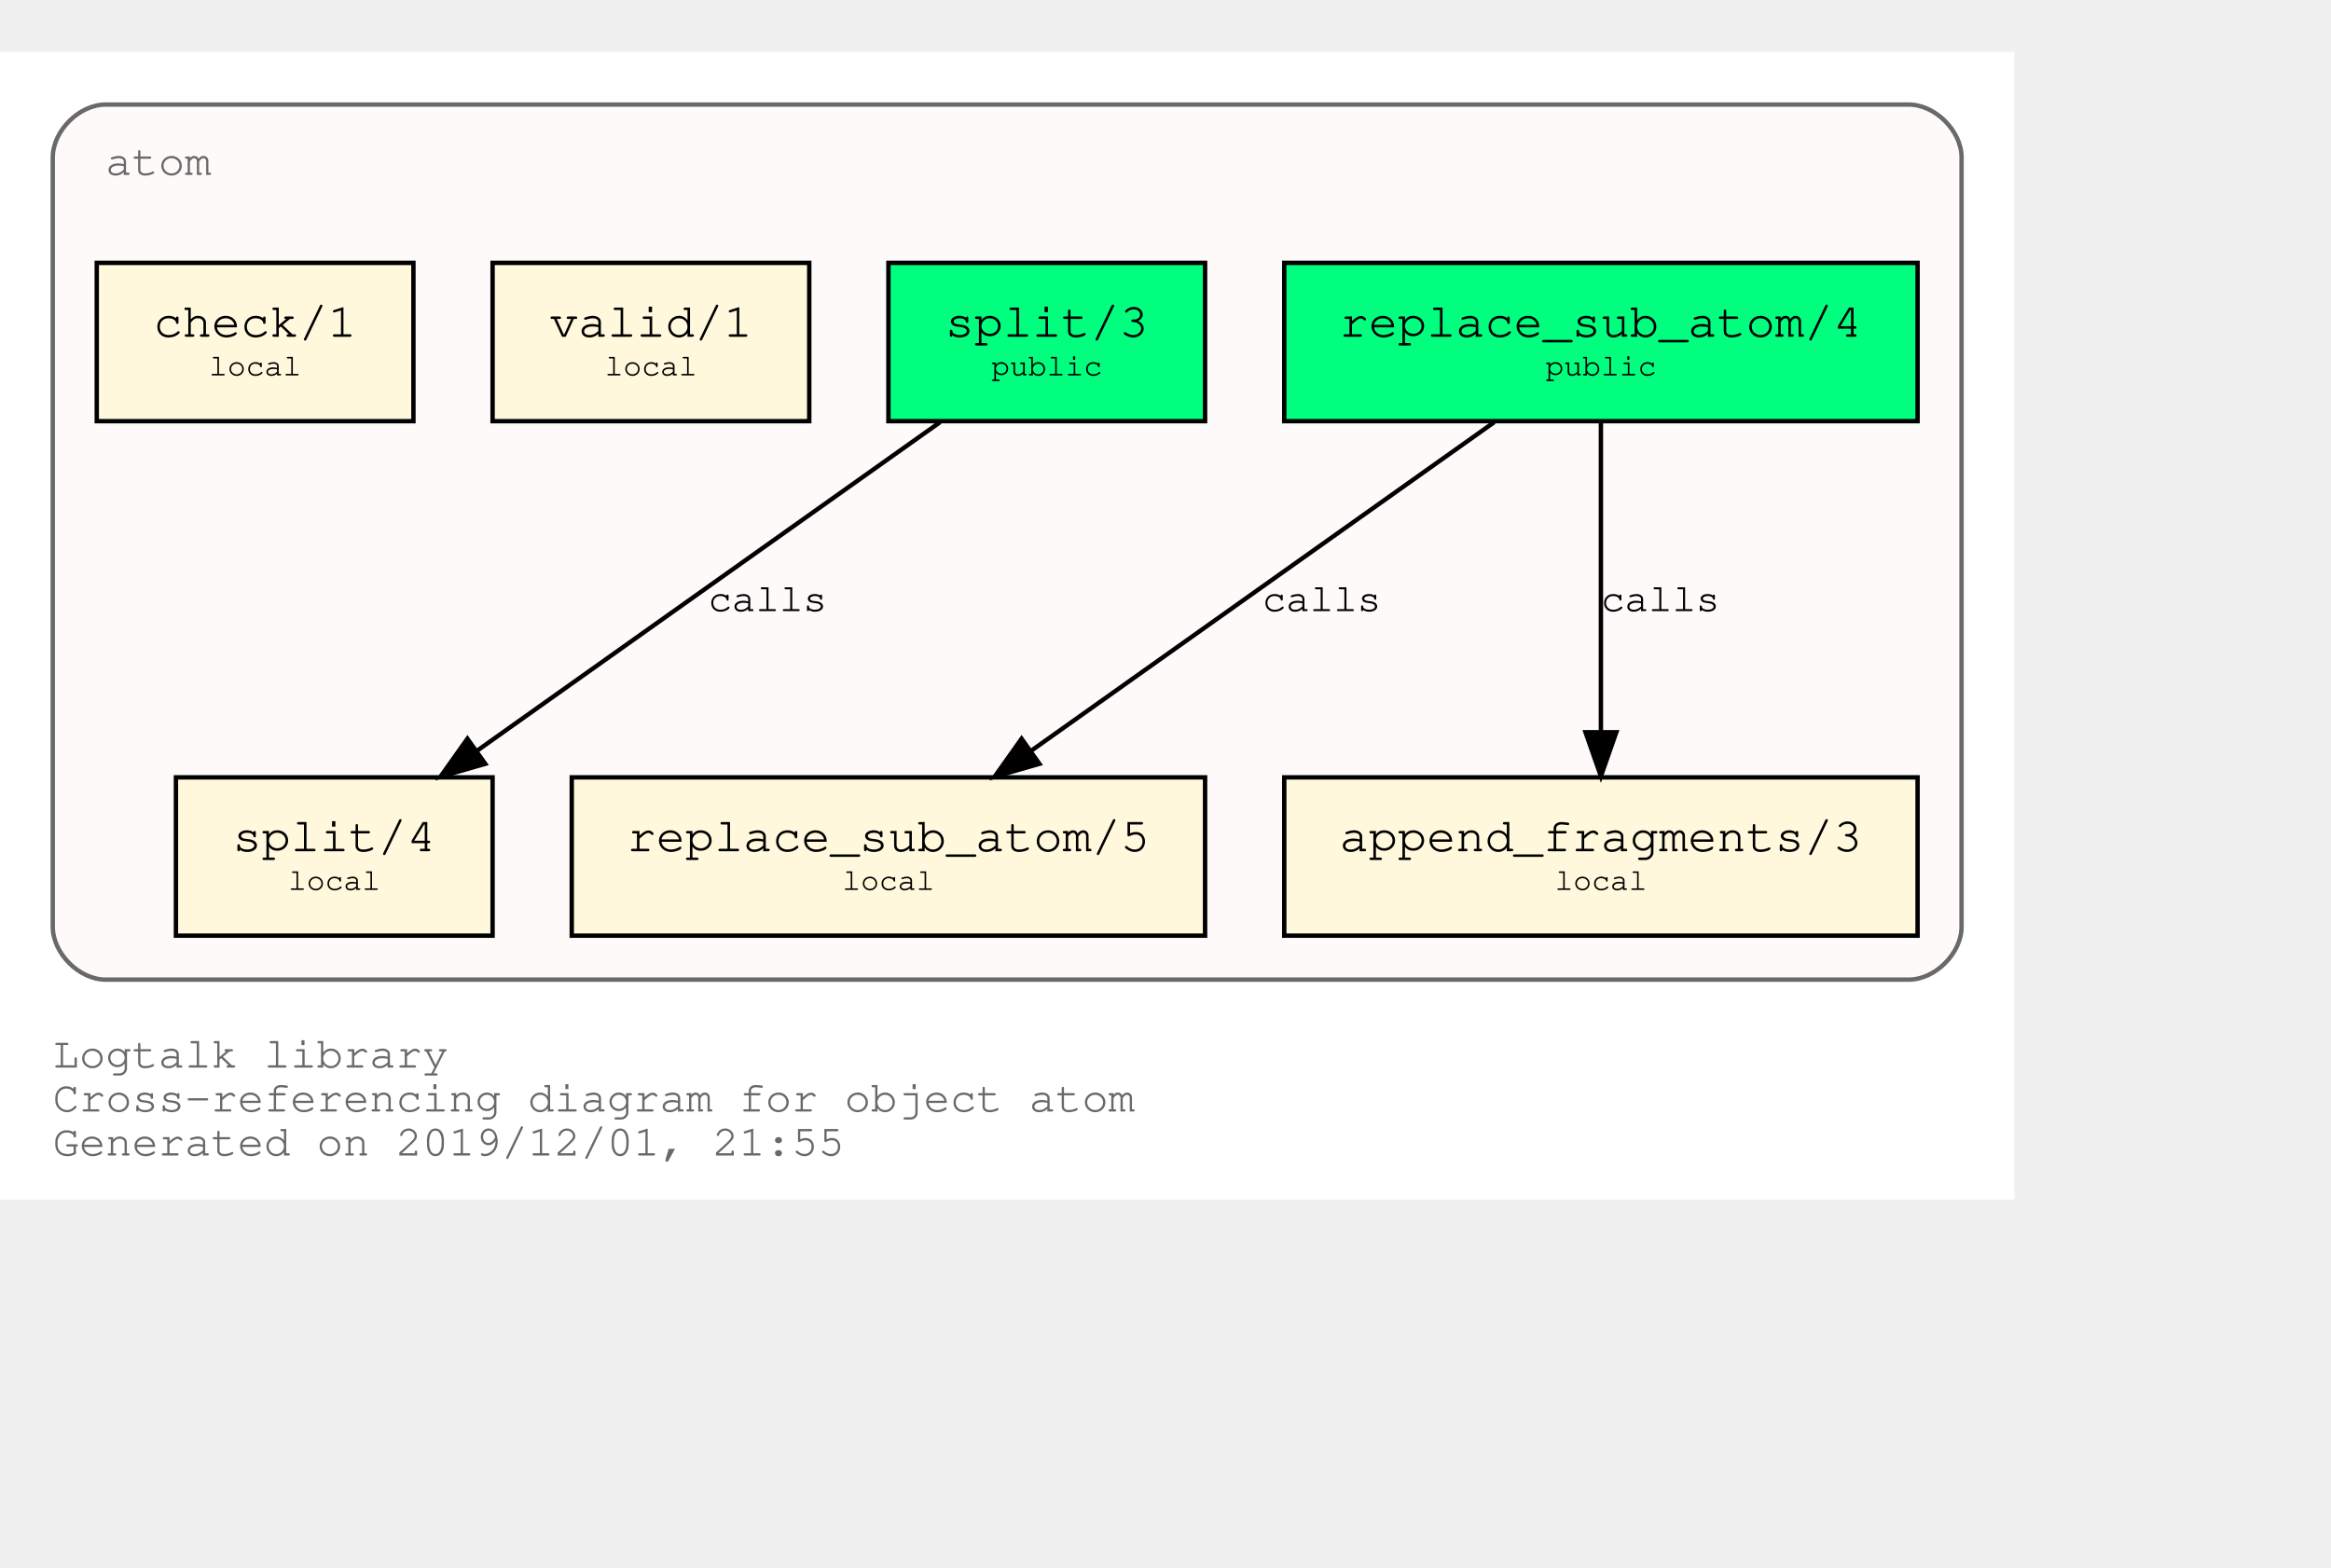
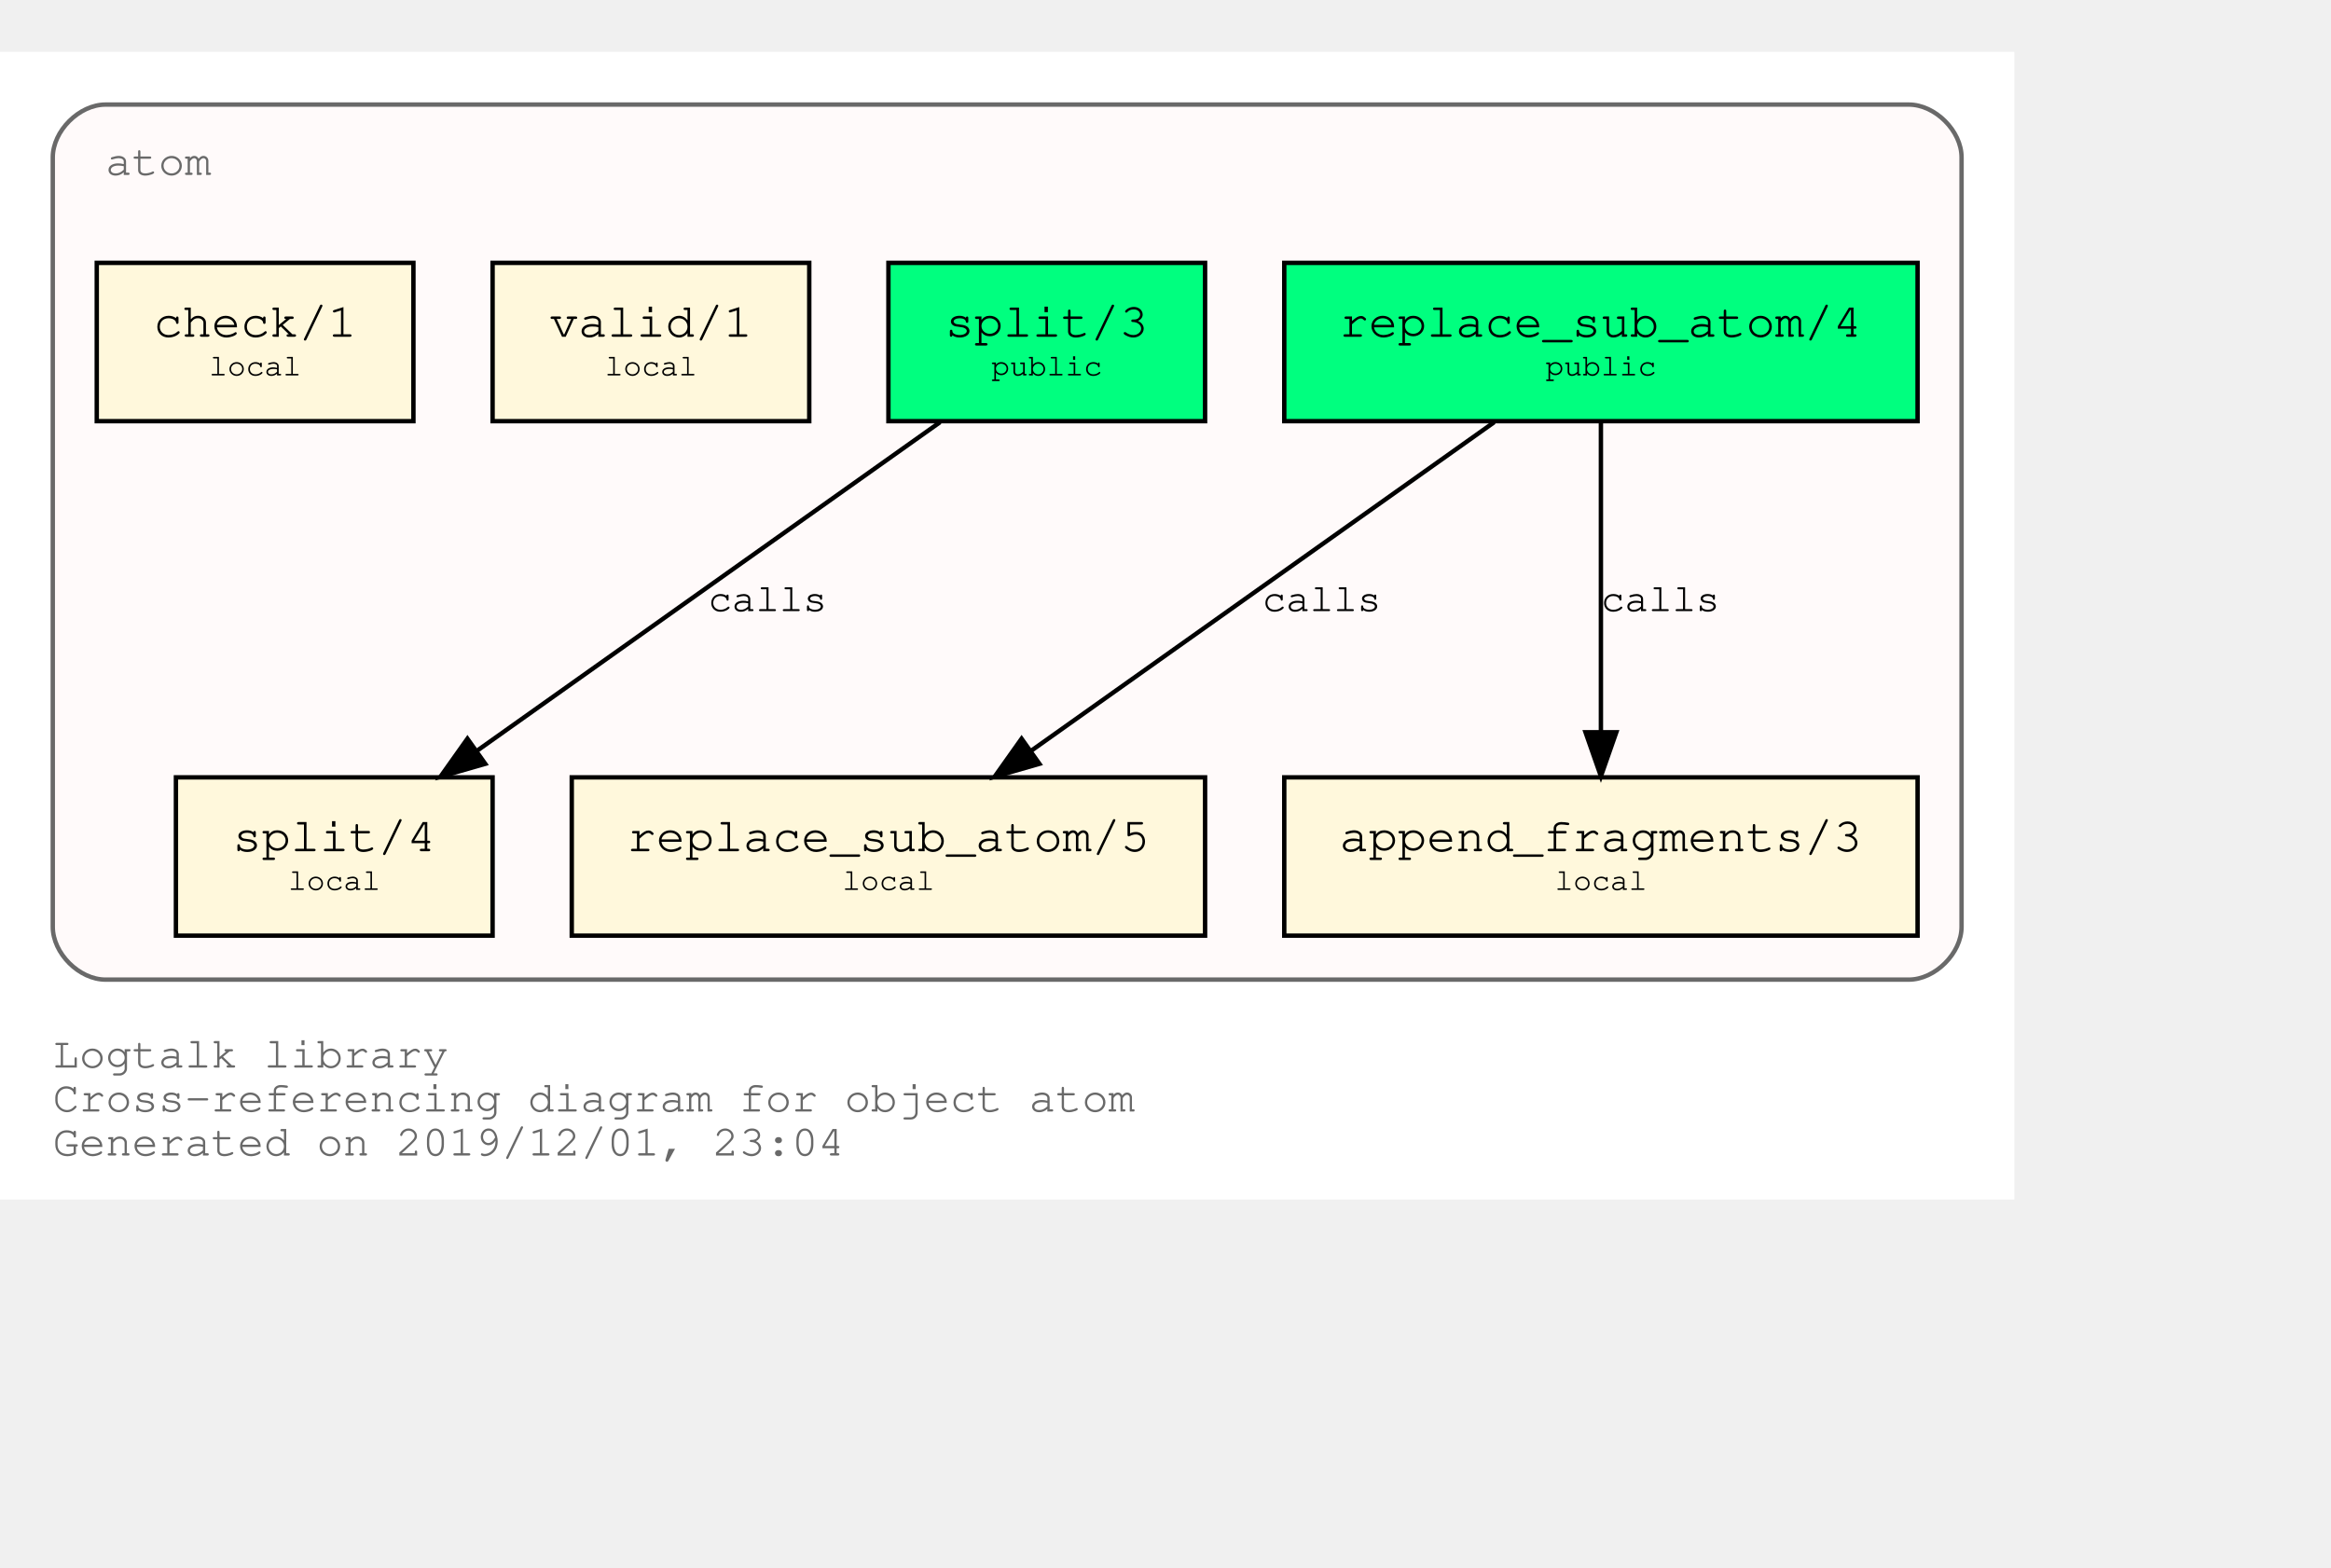
<svg xmlns="http://www.w3.org/2000/svg" xmlns:xlink="http://www.w3.org/1999/xlink" width="602pt" height="405pt" viewBox="72.00 72.00 530.00 333.00">
  <g id="graph0" class="graph" transform="scale(1 1) rotate(0) translate(76 329)">
    <polygon fill="white" stroke="transparent" points="-4,4 -4,-257 454,-257 454,4 -4,4" />
    <text text-anchor="start" x="8" y="-26" font-family="Courier,monospace" font-size="10.00" fill="dimgray">Logtalk library</text>
    <text text-anchor="start" x="8" y="-16" font-family="Courier,monospace" font-size="10.00" fill="dimgray">Cross-referencing diagram for object atom</text>
-     <text text-anchor="start" x="8" y="-6" font-family="Courier,monospace" font-size="10.00" fill="dimgray">Generated on 2019/12/01, 21:55</text>
+     <text text-anchor="start" x="8" y="-6" font-family="Courier,monospace" font-size="10.00" fill="dimgray">Generated on 2019/12/01, 23:04</text>
    <g id="clust1" class="cluster">
      <g id="a_clust1">
        <a xlink:title="atom">
          <path fill="snow" stroke="dimgray" d="M20,-46C20,-46 430,-46 430,-46 436,-46 442,-52 442,-58 442,-58 442,-233 442,-233 442,-239 436,-245 430,-245 430,-245 20,-245 20,-245 14,-245 8,-239 8,-233 8,-233 8,-58 8,-58 8,-52 14,-46 20,-46" />
          <g id="a_clust1_0">
-             <a xlink:href="https://github.com/LogtalkDotOrg/logtalk3/tree/d830e90c88c068b77cc052fd7dad25ace7d9ac16/library/types/atom.lgt" xlink:title="https://github.com/LogtalkDotOrg/logtalk3/tree/d830e90c88c068b77cc052fd7dad25ace7d9ac16/library/types/atom.lgt">
+             <a xlink:href="https://github.com/LogtalkDotOrg/logtalk3/tree/bab7c5e5c05ebaf117380a3f8a8f1cb3cb7b3a1a/library/types/atom.lgt" xlink:title="https://github.com/LogtalkDotOrg/logtalk3/tree/bab7c5e5c05ebaf117380a3f8a8f1cb3cb7b3a1a/library/types/atom.lgt">
              <text text-anchor="start" x="20" y="-229" font-family="Courier,monospace" font-size="10.00" fill="dimgray">atom</text>
            </a>
          </g>
        </a>
      </g>
    </g>
    <g id="node1" class="node">
      <g id="a_node1">
-         <a xlink:href="https://github.com/LogtalkDotOrg/logtalk3/tree/d830e90c88c068b77cc052fd7dad25ace7d9ac16/library/types/atom.lgt#L31" xlink:title="https://github.com/LogtalkDotOrg/logtalk3/tree/d830e90c88c068b77cc052fd7dad25ace7d9ac16/library/types/atom.lgt#L31">
+         <a xlink:href="https://github.com/LogtalkDotOrg/logtalk3/tree/bab7c5e5c05ebaf117380a3f8a8f1cb3cb7b3a1a/library/types/atom.lgt#L31" xlink:title="https://github.com/LogtalkDotOrg/logtalk3/tree/bab7c5e5c05ebaf117380a3f8a8f1cb3cb7b3a1a/library/types/atom.lgt#L31">
          <polygon fill="springgreen" stroke="black" points="432,-209 288,-209 288,-173 432,-173 432,-209" />
          <text text-anchor="start" x="295.8" y="-192.8" font-family="Courier,monospace" font-size="9.00"> </text>
          <text text-anchor="start" x="300.59" y="-192.2" font-family="Courier,monospace" font-size="11.00">replace_sub_atom/4</text>
          <text text-anchor="start" x="418.8" y="-192.8" font-family="Courier,monospace" font-size="9.00"> </text>
          <text text-anchor="start" x="295.8" y="-182.8" font-family="Courier,monospace" font-size="9.00"> </text>
          <text text-anchor="start" x="347.4" y="-183.4" font-family="Courier,monospace" font-size="7.00">public</text>
          <text text-anchor="start" x="418.8" y="-182.8" font-family="Courier,monospace" font-size="9.00"> </text>
        </a>
      </g>
    </g>
    <g id="node4" class="node">
      <g id="a_node4">
-         <a xlink:href="https://github.com/LogtalkDotOrg/logtalk3/tree/d830e90c88c068b77cc052fd7dad25ace7d9ac16/library/types/atom.lgt#L53" xlink:title="https://github.com/LogtalkDotOrg/logtalk3/tree/d830e90c88c068b77cc052fd7dad25ace7d9ac16/library/types/atom.lgt#L53">
+         <a xlink:href="https://github.com/LogtalkDotOrg/logtalk3/tree/bab7c5e5c05ebaf117380a3f8a8f1cb3cb7b3a1a/library/types/atom.lgt#L53" xlink:title="https://github.com/LogtalkDotOrg/logtalk3/tree/bab7c5e5c05ebaf117380a3f8a8f1cb3cb7b3a1a/library/types/atom.lgt#L53">
          <polygon fill="cornsilk" stroke="black" points="270,-92 126,-92 126,-56 270,-56 270,-92" />
          <text text-anchor="start" x="133.8" y="-75.8" font-family="Courier,monospace" font-size="9.00"> </text>
          <text text-anchor="start" x="138.59" y="-75.2" font-family="Courier,monospace" font-size="11.00">replace_sub_atom/5</text>
          <text text-anchor="start" x="256.8" y="-75.8" font-family="Courier,monospace" font-size="9.00"> </text>
          <text text-anchor="start" x="133.8" y="-65.8" font-family="Courier,monospace" font-size="9.00"> </text>
          <text text-anchor="start" x="187.5" y="-66.4" font-family="Courier,monospace" font-size="7.00">local</text>
          <text text-anchor="start" x="256.8" y="-65.8" font-family="Courier,monospace" font-size="9.00"> </text>
        </a>
      </g>
    </g>
    <g id="edge1" class="edge">
      <g id="a_edge1">
-         <a xlink:href="https://github.com/LogtalkDotOrg/logtalk3/tree/d830e90c88c068b77cc052fd7dad25ace7d9ac16/library/types/atom.lgt#L45" xlink:title="calls">
+         <a xlink:href="https://github.com/LogtalkDotOrg/logtalk3/tree/bab7c5e5c05ebaf117380a3f8a8f1cb3cb7b3a1a/library/types/atom.lgt#L45" xlink:title="calls">
          <path fill="none" stroke="black" d="M335.75,-172.78C307.75,-152.91 261.58,-120.13 230.49,-98.07" />
          <polygon fill="black" stroke="black" points="232.33,-95.08 222.15,-92.15 228.28,-100.79 232.33,-95.08" />
        </a>
      </g>
      <g id="a_edge1-label">
-         <a xlink:href="https://github.com/LogtalkDotOrg/logtalk3/tree/d830e90c88c068b77cc052fd7dad25ace7d9ac16/library/types/atom.lgt#L45" xlink:title="https://github.com/LogtalkDotOrg/logtalk3/tree/d830e90c88c068b77cc052fd7dad25ace7d9ac16/library/types/atom.lgt#L45">
+         <a xlink:href="https://github.com/LogtalkDotOrg/logtalk3/tree/bab7c5e5c05ebaf117380a3f8a8f1cb3cb7b3a1a/library/types/atom.lgt#L45" xlink:title="https://github.com/LogtalkDotOrg/logtalk3/tree/bab7c5e5c05ebaf117380a3f8a8f1cb3cb7b3a1a/library/types/atom.lgt#L45">
          <text text-anchor="start" x="283" y="-129.8" font-family="Courier,monospace" font-size="9.00">calls</text>
        </a>
      </g>
    </g>
    <g id="node5" class="node">
      <g id="a_node5">
-         <a xlink:href="https://github.com/LogtalkDotOrg/logtalk3/tree/d830e90c88c068b77cc052fd7dad25ace7d9ac16/library/types/atom.lgt#L64" xlink:title="https://github.com/LogtalkDotOrg/logtalk3/tree/d830e90c88c068b77cc052fd7dad25ace7d9ac16/library/types/atom.lgt#L64">
+         <a xlink:href="https://github.com/LogtalkDotOrg/logtalk3/tree/bab7c5e5c05ebaf117380a3f8a8f1cb3cb7b3a1a/library/types/atom.lgt#L64" xlink:title="https://github.com/LogtalkDotOrg/logtalk3/tree/bab7c5e5c05ebaf117380a3f8a8f1cb3cb7b3a1a/library/types/atom.lgt#L64">
          <polygon fill="cornsilk" stroke="black" points="432,-92 288,-92 288,-56 432,-56 432,-92" />
          <text text-anchor="start" x="295.8" y="-75.8" font-family="Courier,monospace" font-size="9.00"> </text>
          <text text-anchor="start" x="300.59" y="-75.2" font-family="Courier,monospace" font-size="11.00">append_fragments/3</text>
          <text text-anchor="start" x="418.8" y="-75.8" font-family="Courier,monospace" font-size="9.00"> </text>
          <text text-anchor="start" x="295.8" y="-65.8" font-family="Courier,monospace" font-size="9.00"> </text>
          <text text-anchor="start" x="349.5" y="-66.4" font-family="Courier,monospace" font-size="7.00">local</text>
          <text text-anchor="start" x="418.8" y="-65.8" font-family="Courier,monospace" font-size="9.00"> </text>
        </a>
      </g>
    </g>
    <g id="edge2" class="edge">
      <g id="a_edge2">
-         <a xlink:href="https://github.com/LogtalkDotOrg/logtalk3/tree/d830e90c88c068b77cc052fd7dad25ace7d9ac16/library/types/atom.lgt#L45" xlink:title="calls">
+         <a xlink:href="https://github.com/LogtalkDotOrg/logtalk3/tree/bab7c5e5c05ebaf117380a3f8a8f1cb3cb7b3a1a/library/types/atom.lgt#L45" xlink:title="calls">
          <path fill="none" stroke="black" d="M360,-172.53C360,-153.94 360,-124.24 360,-102.5" />
          <polygon fill="black" stroke="black" points="363.5,-102.25 360,-92.25 356.5,-102.25 363.5,-102.25" />
        </a>
      </g>
      <g id="a_edge2-label">
-         <a xlink:href="https://github.com/LogtalkDotOrg/logtalk3/tree/d830e90c88c068b77cc052fd7dad25ace7d9ac16/library/types/atom.lgt#L45" xlink:title="https://github.com/LogtalkDotOrg/logtalk3/tree/d830e90c88c068b77cc052fd7dad25ace7d9ac16/library/types/atom.lgt#L45">
+         <a xlink:href="https://github.com/LogtalkDotOrg/logtalk3/tree/bab7c5e5c05ebaf117380a3f8a8f1cb3cb7b3a1a/library/types/atom.lgt#L45" xlink:title="https://github.com/LogtalkDotOrg/logtalk3/tree/bab7c5e5c05ebaf117380a3f8a8f1cb3cb7b3a1a/library/types/atom.lgt#L45">
          <text text-anchor="start" x="360" y="-129.8" font-family="Courier,monospace" font-size="9.00">calls</text>
        </a>
      </g>
    </g>
    <g id="node2" class="node">
      <g id="a_node2">
-         <a xlink:href="https://github.com/LogtalkDotOrg/logtalk3/tree/d830e90c88c068b77cc052fd7dad25ace7d9ac16/library/types/atom.lgt#L38" xlink:title="https://github.com/LogtalkDotOrg/logtalk3/tree/d830e90c88c068b77cc052fd7dad25ace7d9ac16/library/types/atom.lgt#L38">
+         <a xlink:href="https://github.com/LogtalkDotOrg/logtalk3/tree/bab7c5e5c05ebaf117380a3f8a8f1cb3cb7b3a1a/library/types/atom.lgt#L38" xlink:title="https://github.com/LogtalkDotOrg/logtalk3/tree/bab7c5e5c05ebaf117380a3f8a8f1cb3cb7b3a1a/library/types/atom.lgt#L38">
          <polygon fill="springgreen" stroke="black" points="270,-209 198,-209 198,-173 270,-173 270,-209" />
          <text text-anchor="start" x="205.8" y="-192.8" font-family="Courier,monospace" font-size="9.00"> </text>
          <text text-anchor="start" x="210.9" y="-192.2" font-family="Courier,monospace" font-size="11.00">split/3</text>
          <text text-anchor="start" x="256.8" y="-192.8" font-family="Courier,monospace" font-size="9.00"> </text>
          <text text-anchor="start" x="205.8" y="-182.8" font-family="Courier,monospace" font-size="9.00"> </text>
          <text text-anchor="start" x="221.4" y="-183.4" font-family="Courier,monospace" font-size="7.00">public</text>
          <text text-anchor="start" x="256.8" y="-182.8" font-family="Courier,monospace" font-size="9.00"> </text>
        </a>
      </g>
    </g>
    <g id="node6" class="node">
      <g id="a_node6">
-         <a xlink:href="https://github.com/LogtalkDotOrg/logtalk3/tree/d830e90c88c068b77cc052fd7dad25ace7d9ac16/library/types/atom.lgt#L76" xlink:title="https://github.com/LogtalkDotOrg/logtalk3/tree/d830e90c88c068b77cc052fd7dad25ace7d9ac16/library/types/atom.lgt#L76">
+         <a xlink:href="https://github.com/LogtalkDotOrg/logtalk3/tree/bab7c5e5c05ebaf117380a3f8a8f1cb3cb7b3a1a/library/types/atom.lgt#L76" xlink:title="https://github.com/LogtalkDotOrg/logtalk3/tree/bab7c5e5c05ebaf117380a3f8a8f1cb3cb7b3a1a/library/types/atom.lgt#L76">
          <polygon fill="cornsilk" stroke="black" points="108,-92 36,-92 36,-56 108,-56 108,-92" />
          <text text-anchor="start" x="43.8" y="-75.8" font-family="Courier,monospace" font-size="9.00"> </text>
          <text text-anchor="start" x="48.9" y="-75.2" font-family="Courier,monospace" font-size="11.00">split/4</text>
          <text text-anchor="start" x="94.8" y="-75.8" font-family="Courier,monospace" font-size="9.00"> </text>
          <text text-anchor="start" x="43.8" y="-65.8" font-family="Courier,monospace" font-size="9.00"> </text>
          <text text-anchor="start" x="61.5" y="-66.4" font-family="Courier,monospace" font-size="7.00">local</text>
          <text text-anchor="start" x="94.8" y="-65.8" font-family="Courier,monospace" font-size="9.00"> </text>
        </a>
      </g>
    </g>
    <g id="edge3" class="edge">
      <g id="a_edge3">
-         <a xlink:href="https://github.com/LogtalkDotOrg/logtalk3/tree/d830e90c88c068b77cc052fd7dad25ace7d9ac16/library/types/atom.lgt#L69" xlink:title="calls">
+         <a xlink:href="https://github.com/LogtalkDotOrg/logtalk3/tree/bab7c5e5c05ebaf117380a3f8a8f1cb3cb7b3a1a/library/types/atom.lgt#L69" xlink:title="calls">
          <path fill="none" stroke="black" d="M209.75,-172.78C181.75,-152.91 135.58,-120.13 104.49,-98.07" />
          <polygon fill="black" stroke="black" points="106.33,-95.08 96.15,-92.15 102.28,-100.79 106.33,-95.08" />
        </a>
      </g>
      <g id="a_edge3-label">
-         <a xlink:href="https://github.com/LogtalkDotOrg/logtalk3/tree/d830e90c88c068b77cc052fd7dad25ace7d9ac16/library/types/atom.lgt#L69" xlink:title="https://github.com/LogtalkDotOrg/logtalk3/tree/d830e90c88c068b77cc052fd7dad25ace7d9ac16/library/types/atom.lgt#L69">
+         <a xlink:href="https://github.com/LogtalkDotOrg/logtalk3/tree/bab7c5e5c05ebaf117380a3f8a8f1cb3cb7b3a1a/library/types/atom.lgt#L69" xlink:title="https://github.com/LogtalkDotOrg/logtalk3/tree/bab7c5e5c05ebaf117380a3f8a8f1cb3cb7b3a1a/library/types/atom.lgt#L69">
          <text text-anchor="start" x="157" y="-129.8" font-family="Courier,monospace" font-size="9.00">calls</text>
        </a>
      </g>
    </g>
    <g id="node3" class="node">
      <g id="a_node3">
-         <a xlink:href="https://github.com/LogtalkDotOrg/logtalk3/tree/d830e90c88c068b77cc052fd7dad25ace7d9ac16/library/types/atom.lgt#L87" xlink:title="https://github.com/LogtalkDotOrg/logtalk3/tree/d830e90c88c068b77cc052fd7dad25ace7d9ac16/library/types/atom.lgt#L87">
+         <a xlink:href="https://github.com/LogtalkDotOrg/logtalk3/tree/bab7c5e5c05ebaf117380a3f8a8f1cb3cb7b3a1a/library/types/atom.lgt#L87" xlink:title="https://github.com/LogtalkDotOrg/logtalk3/tree/bab7c5e5c05ebaf117380a3f8a8f1cb3cb7b3a1a/library/types/atom.lgt#L87">
          <polygon fill="cornsilk" stroke="black" points="180,-209 108,-209 108,-173 180,-173 180,-209" />
          <text text-anchor="start" x="115.8" y="-192.8" font-family="Courier,monospace" font-size="9.00"> </text>
          <text text-anchor="start" x="120.9" y="-192.2" font-family="Courier,monospace" font-size="11.00">valid/1</text>
          <text text-anchor="start" x="166.8" y="-192.8" font-family="Courier,monospace" font-size="9.00"> </text>
          <text text-anchor="start" x="115.8" y="-182.8" font-family="Courier,monospace" font-size="9.00"> </text>
          <text text-anchor="start" x="133.5" y="-183.4" font-family="Courier,monospace" font-size="7.00">local</text>
          <text text-anchor="start" x="166.8" y="-182.8" font-family="Courier,monospace" font-size="9.00"> </text>
        </a>
      </g>
    </g>
    <g id="node7" class="node">
      <g id="a_node7">
-         <a xlink:href="https://github.com/LogtalkDotOrg/logtalk3/tree/d830e90c88c068b77cc052fd7dad25ace7d9ac16/library/types/atom.lgt#L90" xlink:title="https://github.com/LogtalkDotOrg/logtalk3/tree/d830e90c88c068b77cc052fd7dad25ace7d9ac16/library/types/atom.lgt#L90">
+         <a xlink:href="https://github.com/LogtalkDotOrg/logtalk3/tree/bab7c5e5c05ebaf117380a3f8a8f1cb3cb7b3a1a/library/types/atom.lgt#L90" xlink:title="https://github.com/LogtalkDotOrg/logtalk3/tree/bab7c5e5c05ebaf117380a3f8a8f1cb3cb7b3a1a/library/types/atom.lgt#L90">
          <polygon fill="cornsilk" stroke="black" points="90,-209 18,-209 18,-173 90,-173 90,-209" />
          <text text-anchor="start" x="25.8" y="-192.8" font-family="Courier,monospace" font-size="9.00"> </text>
          <text text-anchor="start" x="30.9" y="-192.2" font-family="Courier,monospace" font-size="11.00">check/1</text>
          <text text-anchor="start" x="76.8" y="-192.8" font-family="Courier,monospace" font-size="9.00"> </text>
          <text text-anchor="start" x="25.8" y="-182.8" font-family="Courier,monospace" font-size="9.00"> </text>
          <text text-anchor="start" x="43.5" y="-183.4" font-family="Courier,monospace" font-size="7.00">local</text>
          <text text-anchor="start" x="76.8" y="-182.8" font-family="Courier,monospace" font-size="9.00"> </text>
        </a>
      </g>
    </g>
  </g>
</svg>
